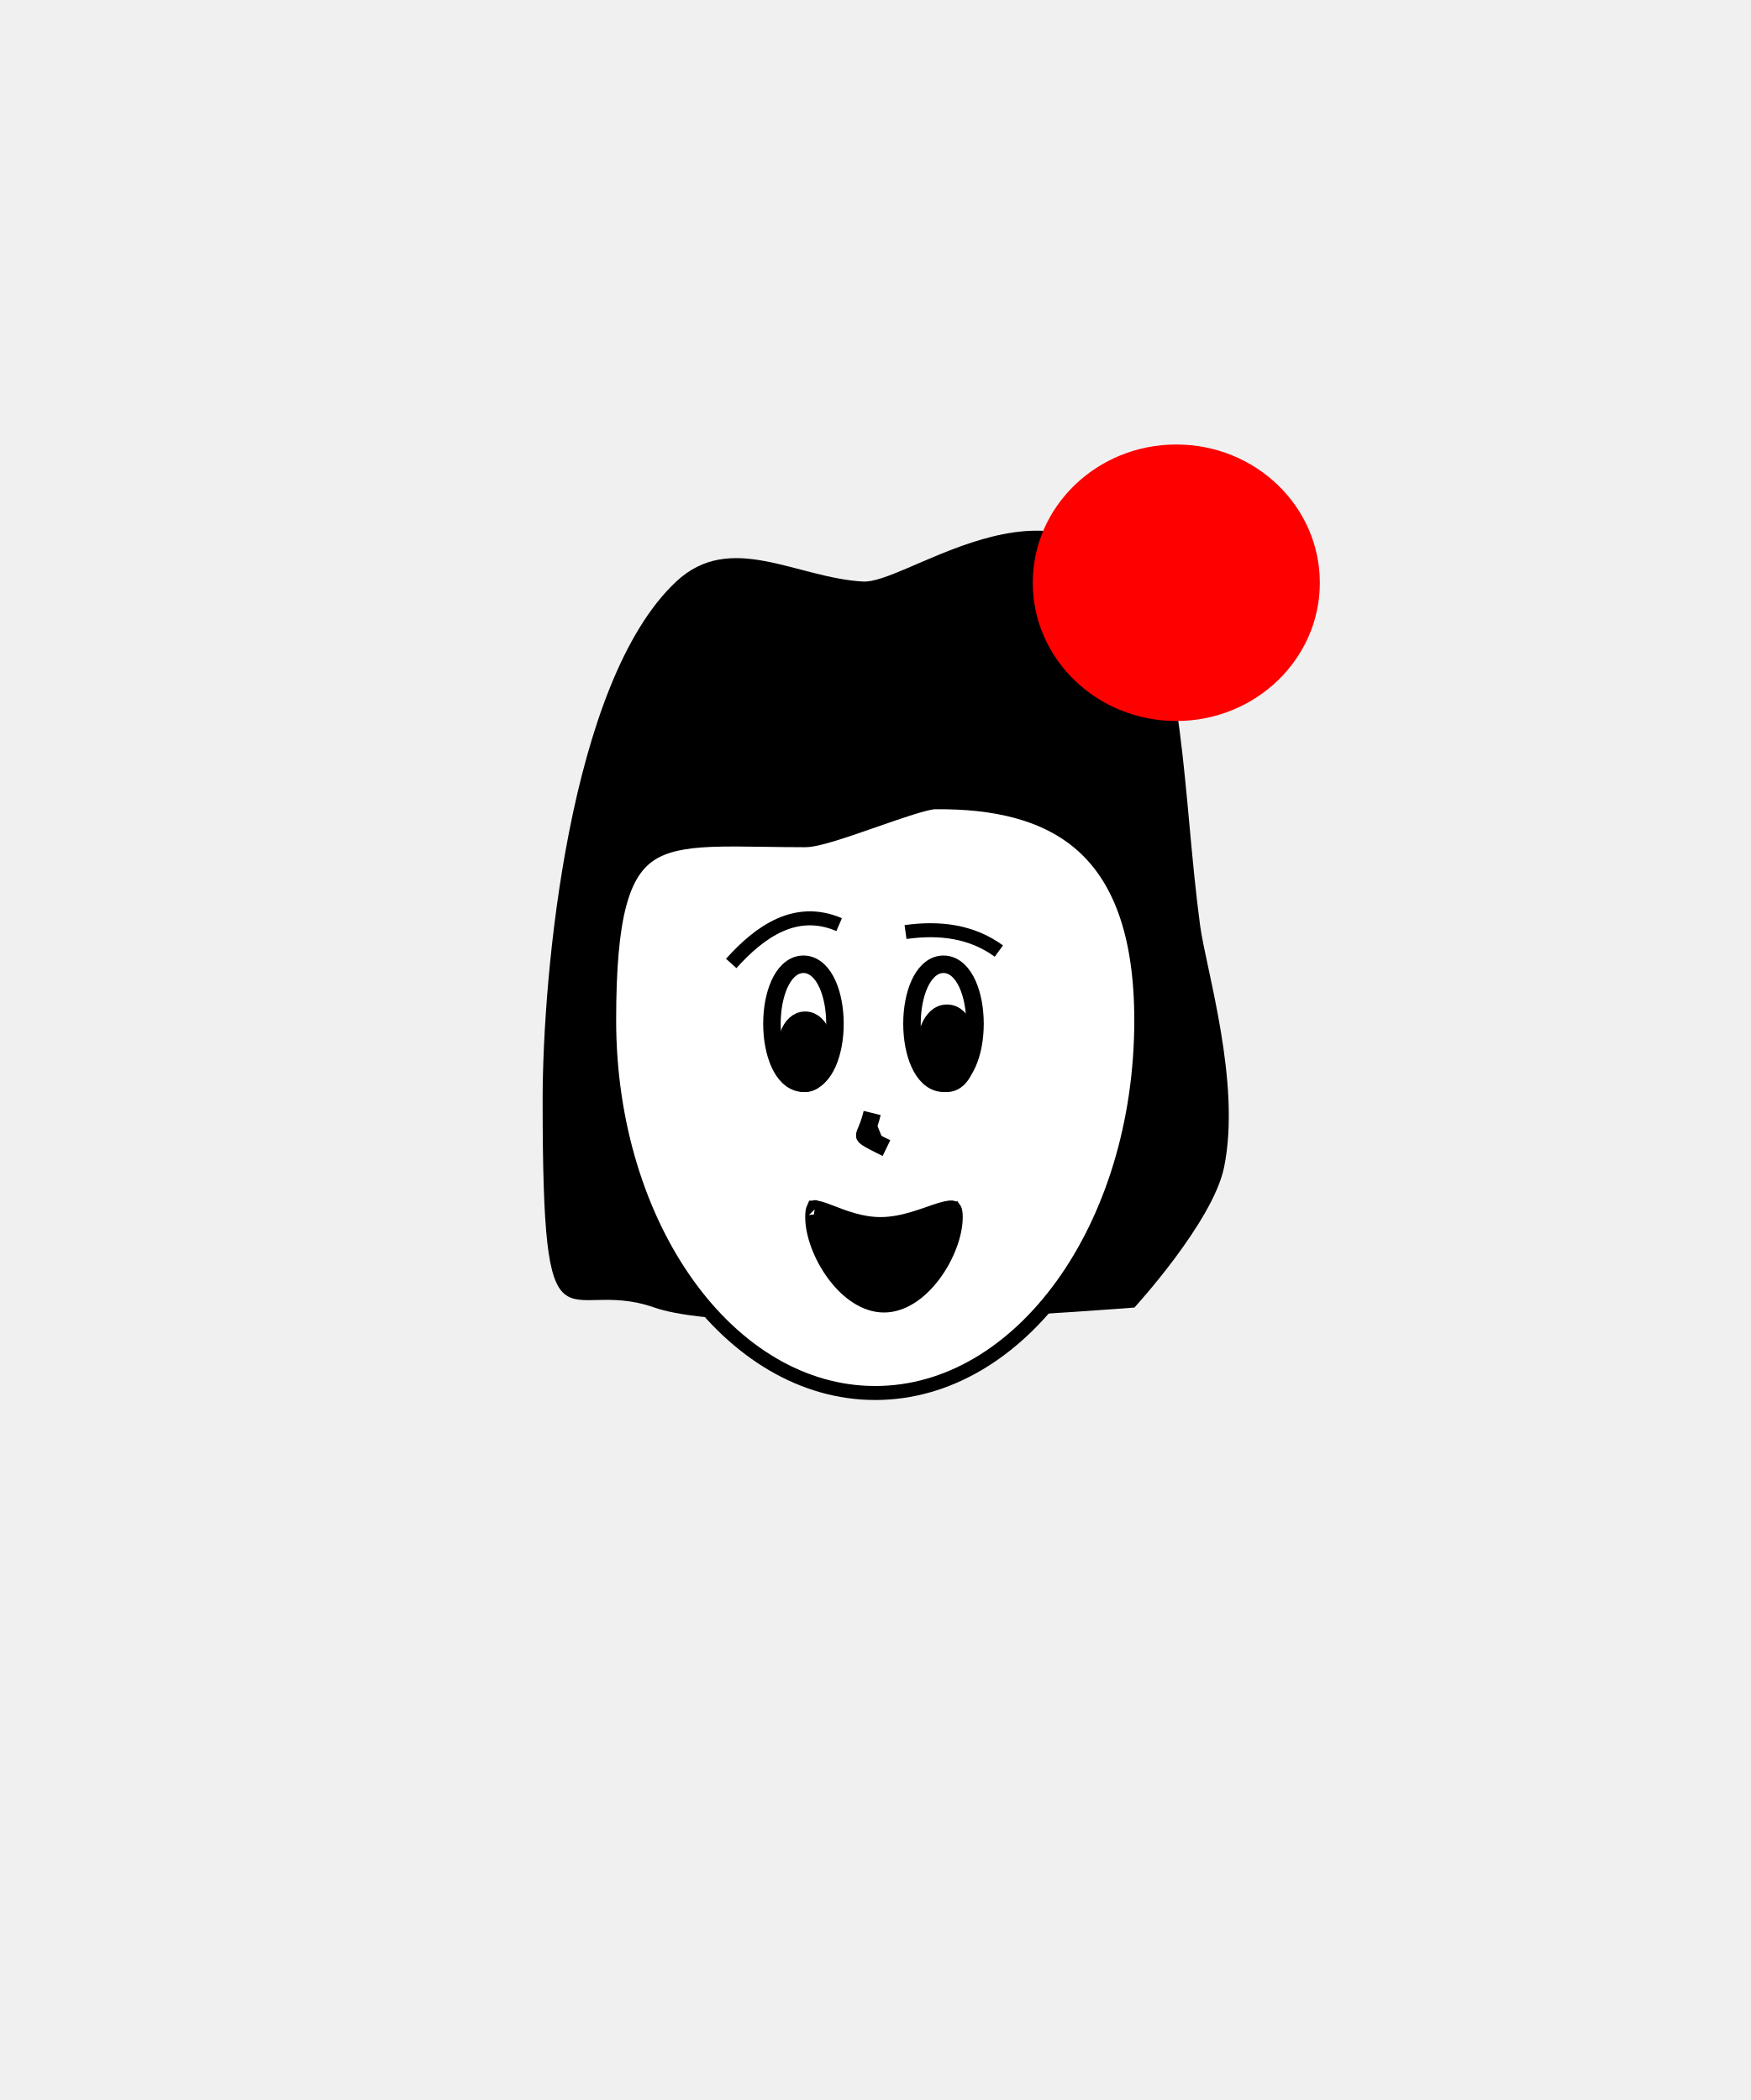
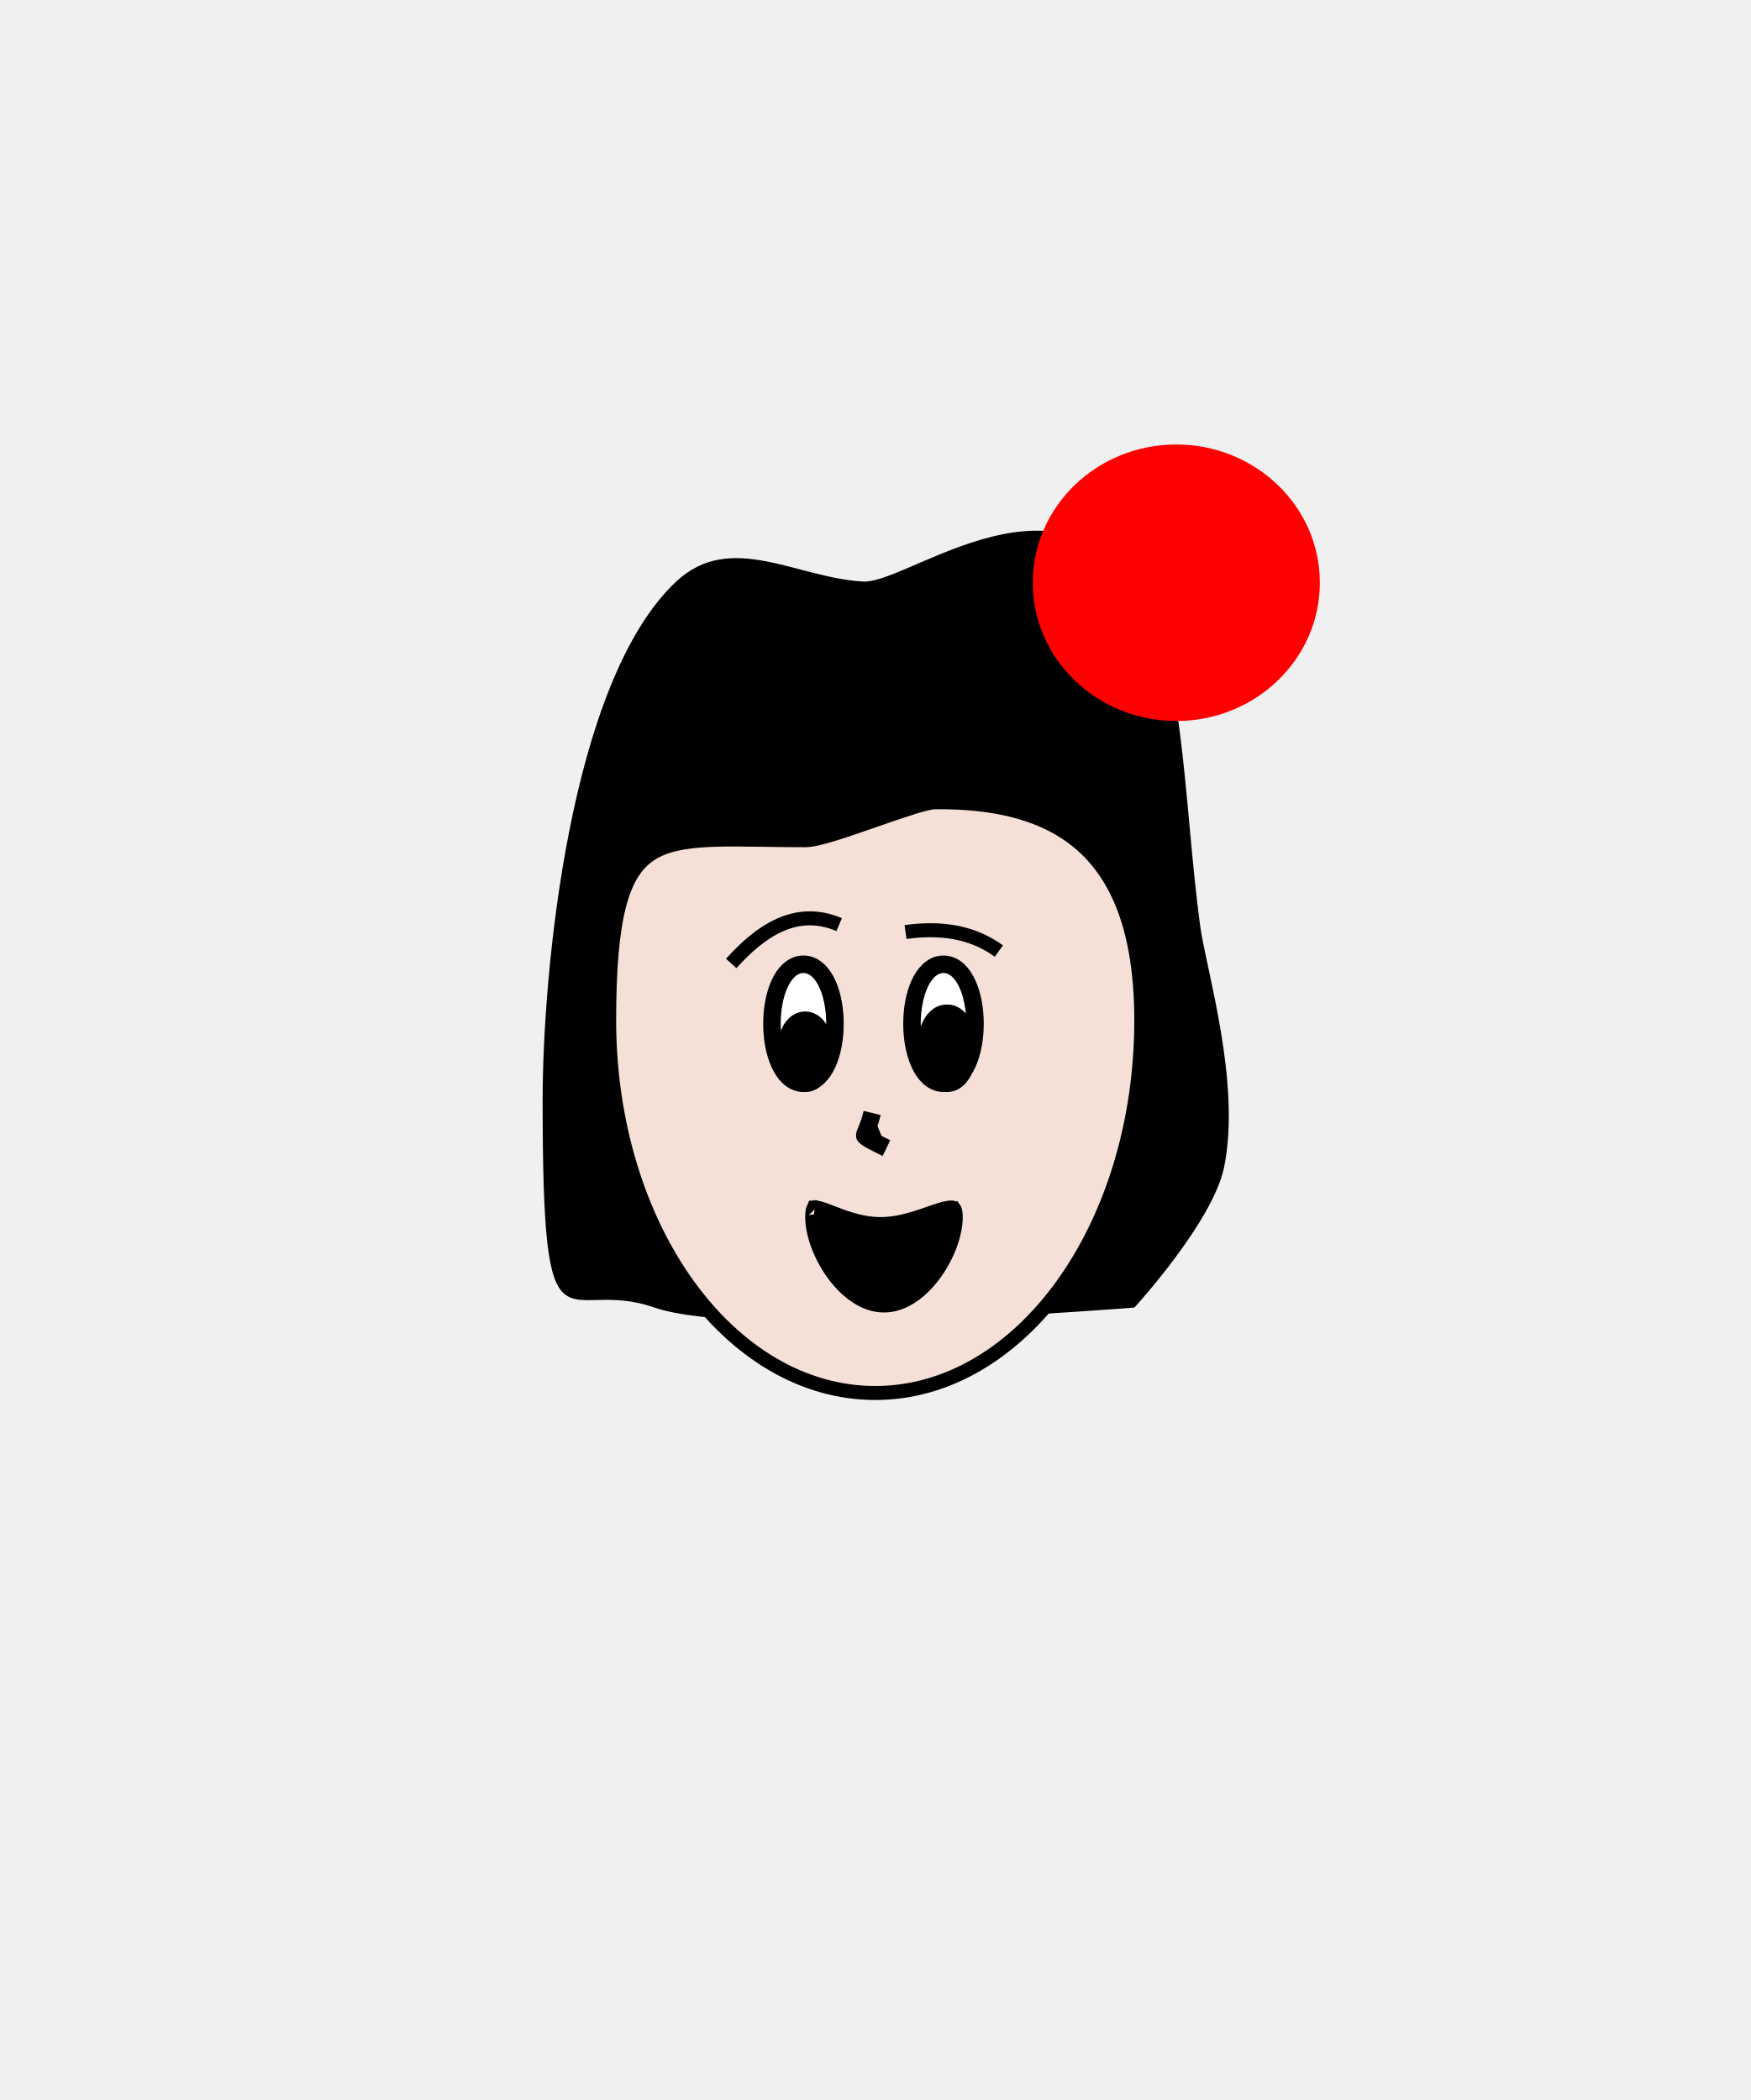
<svg xmlns="http://www.w3.org/2000/svg" width="500" height="600" viewBox="0 0 500 600" fill="none">
  <g id="chini-face-1">
    <path id="hair" fill-rule="evenodd" clip-rule="evenodd" d="M186.912 373.58C160.995 364.482 155 392.135 155 314.242C155 278.666 162.472 194.866 193.159 166.156C208.673 151.642 227.441 165.106 246.545 166.156C252.259 166.471 264.094 159.391 277.575 155C293.171 149.92 310.969 148.437 324.044 166.156C338.405 185.618 337.929 228.2 342.797 264.386C344.494 277.001 354.605 309.44 349.642 333.539C346.424 349.165 324.044 373.58 324.044 373.58C324.044 373.58 212.829 382.677 186.912 373.58Z" fill="black" />
-     <path id="face" d="M326 291.5C326 321.09 317.375 347.796 303.53 367.054C289.684 386.315 270.731 398 250 398C229.269 398 210.316 386.315 196.47 367.054C182.625 347.796 174 321.09 174 291.5C174 276.564 174.934 265.944 176.938 258.382C178.929 250.87 181.921 246.571 185.928 243.991C190.021 241.355 195.475 240.307 202.852 239.982C207.438 239.78 212.569 239.858 218.4 239.947C221.989 240.002 225.844 240.061 230 240.061C231.9 240.061 234.917 239.281 238.166 238.286C241.518 237.26 245.445 235.896 249.315 234.546L249.878 234.35C253.573 233.061 257.189 231.799 260.251 230.84C261.859 230.336 263.287 229.925 264.474 229.639C265.697 229.345 266.536 229.216 267.02 229.211C284.019 229.039 298.67 232.259 309.077 241.48C319.44 250.663 326 266.166 326 291.5Z" fill="white" stroke="black" stroke-width="4" />
+     <path id="face" d="M326 291.5C326 321.09 317.375 347.796 303.53 367.054C289.684 386.315 270.731 398 250 398C229.269 398 210.316 386.315 196.47 367.054C182.625 347.796 174 321.09 174 291.5C174 276.564 174.934 265.944 176.938 258.382C178.929 250.87 181.921 246.571 185.928 243.991C190.021 241.355 195.475 240.307 202.852 239.982C207.438 239.78 212.569 239.858 218.4 239.947C221.989 240.002 225.844 240.061 230 240.061C231.9 240.061 234.917 239.281 238.166 238.286C241.518 237.26 245.445 235.896 249.315 234.546L249.878 234.35C253.573 233.061 257.189 231.799 260.251 230.84C261.859 230.336 263.287 229.925 264.474 229.639C265.697 229.345 266.536 229.216 267.02 229.211C284.019 229.039 298.67 232.259 309.077 241.48C319.44 250.663 326 266.166 326 291.5Z" fill="#F4E0D6" stroke="black" stroke-width="4" />
    <g id="eyes">
      <g id="lefteye">
        <path id="Oval" d="M229.5 309.5C231.204 309.5 232.643 308.719 233.746 307.679C234.835 306.651 235.703 305.28 236.377 303.776C237.729 300.761 238.5 296.773 238.5 292.5C238.5 288.227 237.729 284.239 236.377 281.224C235.703 279.72 234.835 278.349 233.746 277.321C232.643 276.281 231.204 275.5 229.5 275.5C227.796 275.5 226.357 276.281 225.254 277.321C224.165 278.349 223.297 279.72 222.623 281.224C221.271 284.239 220.5 288.227 220.5 292.5C220.5 296.773 221.271 300.761 222.623 303.776C223.297 305.28 224.165 306.651 225.254 307.679C226.357 308.719 227.796 309.5 229.5 309.5Z" fill="white" stroke="black" stroke-width="5" />
        <path id="Oval_2" d="M230 309.5C232.391 309.5 233.763 307.505 234.391 306.144C235.117 304.57 235.5 302.573 235.5 300.5C235.5 298.427 235.117 296.43 234.391 294.856C233.763 293.495 232.391 291.5 230 291.5C227.609 291.5 226.237 293.495 225.609 294.856C224.883 296.43 224.5 298.427 224.5 300.5C224.5 302.573 224.883 304.57 225.609 306.144C226.237 307.505 227.609 309.5 230 309.5Z" fill="black" stroke="black" stroke-width="5" />
      </g>
      <g id="righteye">
        <path id="Oval_3" d="M269.5 309.5C271.204 309.5 272.643 308.719 273.746 307.679C274.835 306.651 275.703 305.28 276.377 303.776C277.729 300.761 278.5 296.773 278.5 292.5C278.5 288.227 277.729 284.239 276.377 281.224C275.703 279.72 274.835 278.349 273.746 277.321C272.643 276.281 271.204 275.5 269.5 275.5C267.796 275.5 266.357 276.281 265.254 277.321C264.165 278.349 263.297 279.72 262.623 281.224C261.271 284.239 260.5 288.227 260.5 292.5C260.5 296.773 261.271 300.761 262.623 303.776C263.297 305.28 264.165 306.651 265.254 307.679C266.357 308.719 267.796 309.5 269.5 309.5Z" fill="white" stroke="black" stroke-width="5" />
        <path id="Oval_4" d="M270.5 309.5C273.015 309.5 274.515 307.414 275.24 305.861C276.06 304.104 276.5 301.852 276.5 299.5C276.5 297.148 276.06 294.896 275.24 293.139C274.515 291.586 273.015 289.5 270.5 289.5C267.985 289.5 266.485 291.586 265.76 293.139C264.94 294.896 264.5 297.148 264.5 299.5C264.5 301.852 264.94 304.104 265.76 305.861C266.485 307.414 267.985 309.5 270.5 309.5Z" fill="black" stroke="black" stroke-width="5" />
      </g>
    </g>
    <g id="eyebrows">
      <path id="lefteyebrow" d="M208.866 275.273C217.039 266.179 227.269 258.866 239.695 264.179" stroke="black" stroke-width="4" />
      <path id="righteyebrow" d="M258.656 266.298C268.417 264.938 277.518 266.069 285.317 271.731" stroke="black" stroke-width="4" />
    </g>
    <g id="nose">
      <path fill-rule="evenodd" clip-rule="evenodd" d="M249.128 318C248.041 322.417 246.949 323.761 247.002 324.476C247.043 325.038 251.201 327.05 253.214 328.023" fill="black" />
      <path d="M249.128 318C248.041 322.417 246.949 323.761 247.002 324.476C247.043 325.038 251.201 327.05 253.214 328.023" stroke="black" stroke-width="5" />
    </g>
    <path id="mouth" d="M272.5 347.737C272.5 352.406 270.237 358.712 266.403 363.875C262.55 369.064 257.577 372.5 252.5 372.5C247.423 372.5 242.45 369.064 238.597 363.875C234.763 358.712 232.5 352.406 232.5 347.737C232.5 346.321 232.679 345.721 232.778 345.5C232.862 345.498 232.994 345.503 233.185 345.529C233.687 345.599 234.359 345.783 235.271 346.101C235.91 346.324 236.638 346.606 237.444 346.919C240.976 348.29 245.993 350.237 251.507 350.237C254.958 350.237 258.242 349.499 261.136 348.634C262.586 348.2 263.965 347.726 265.223 347.288C265.369 347.237 265.513 347.187 265.655 347.137C266.757 346.753 267.741 346.409 268.65 346.129C269.681 345.811 270.496 345.613 271.141 345.535C271.802 345.456 272.073 345.531 272.137 345.557C272.138 345.558 272.139 345.558 272.139 345.558C272.152 345.574 272.181 345.615 272.219 345.7C272.344 345.978 272.5 346.581 272.5 347.737ZM232.842 345.39C232.842 345.39 232.838 345.395 232.83 345.404C232.837 345.393 232.841 345.389 232.842 345.39Z" fill="black" stroke="black" stroke-width="5" />
    <ellipse id="Ellipse_7" cx="336" cy="166.5" rx="41" ry="39.5" fill="red" />
  </g>
</svg>
